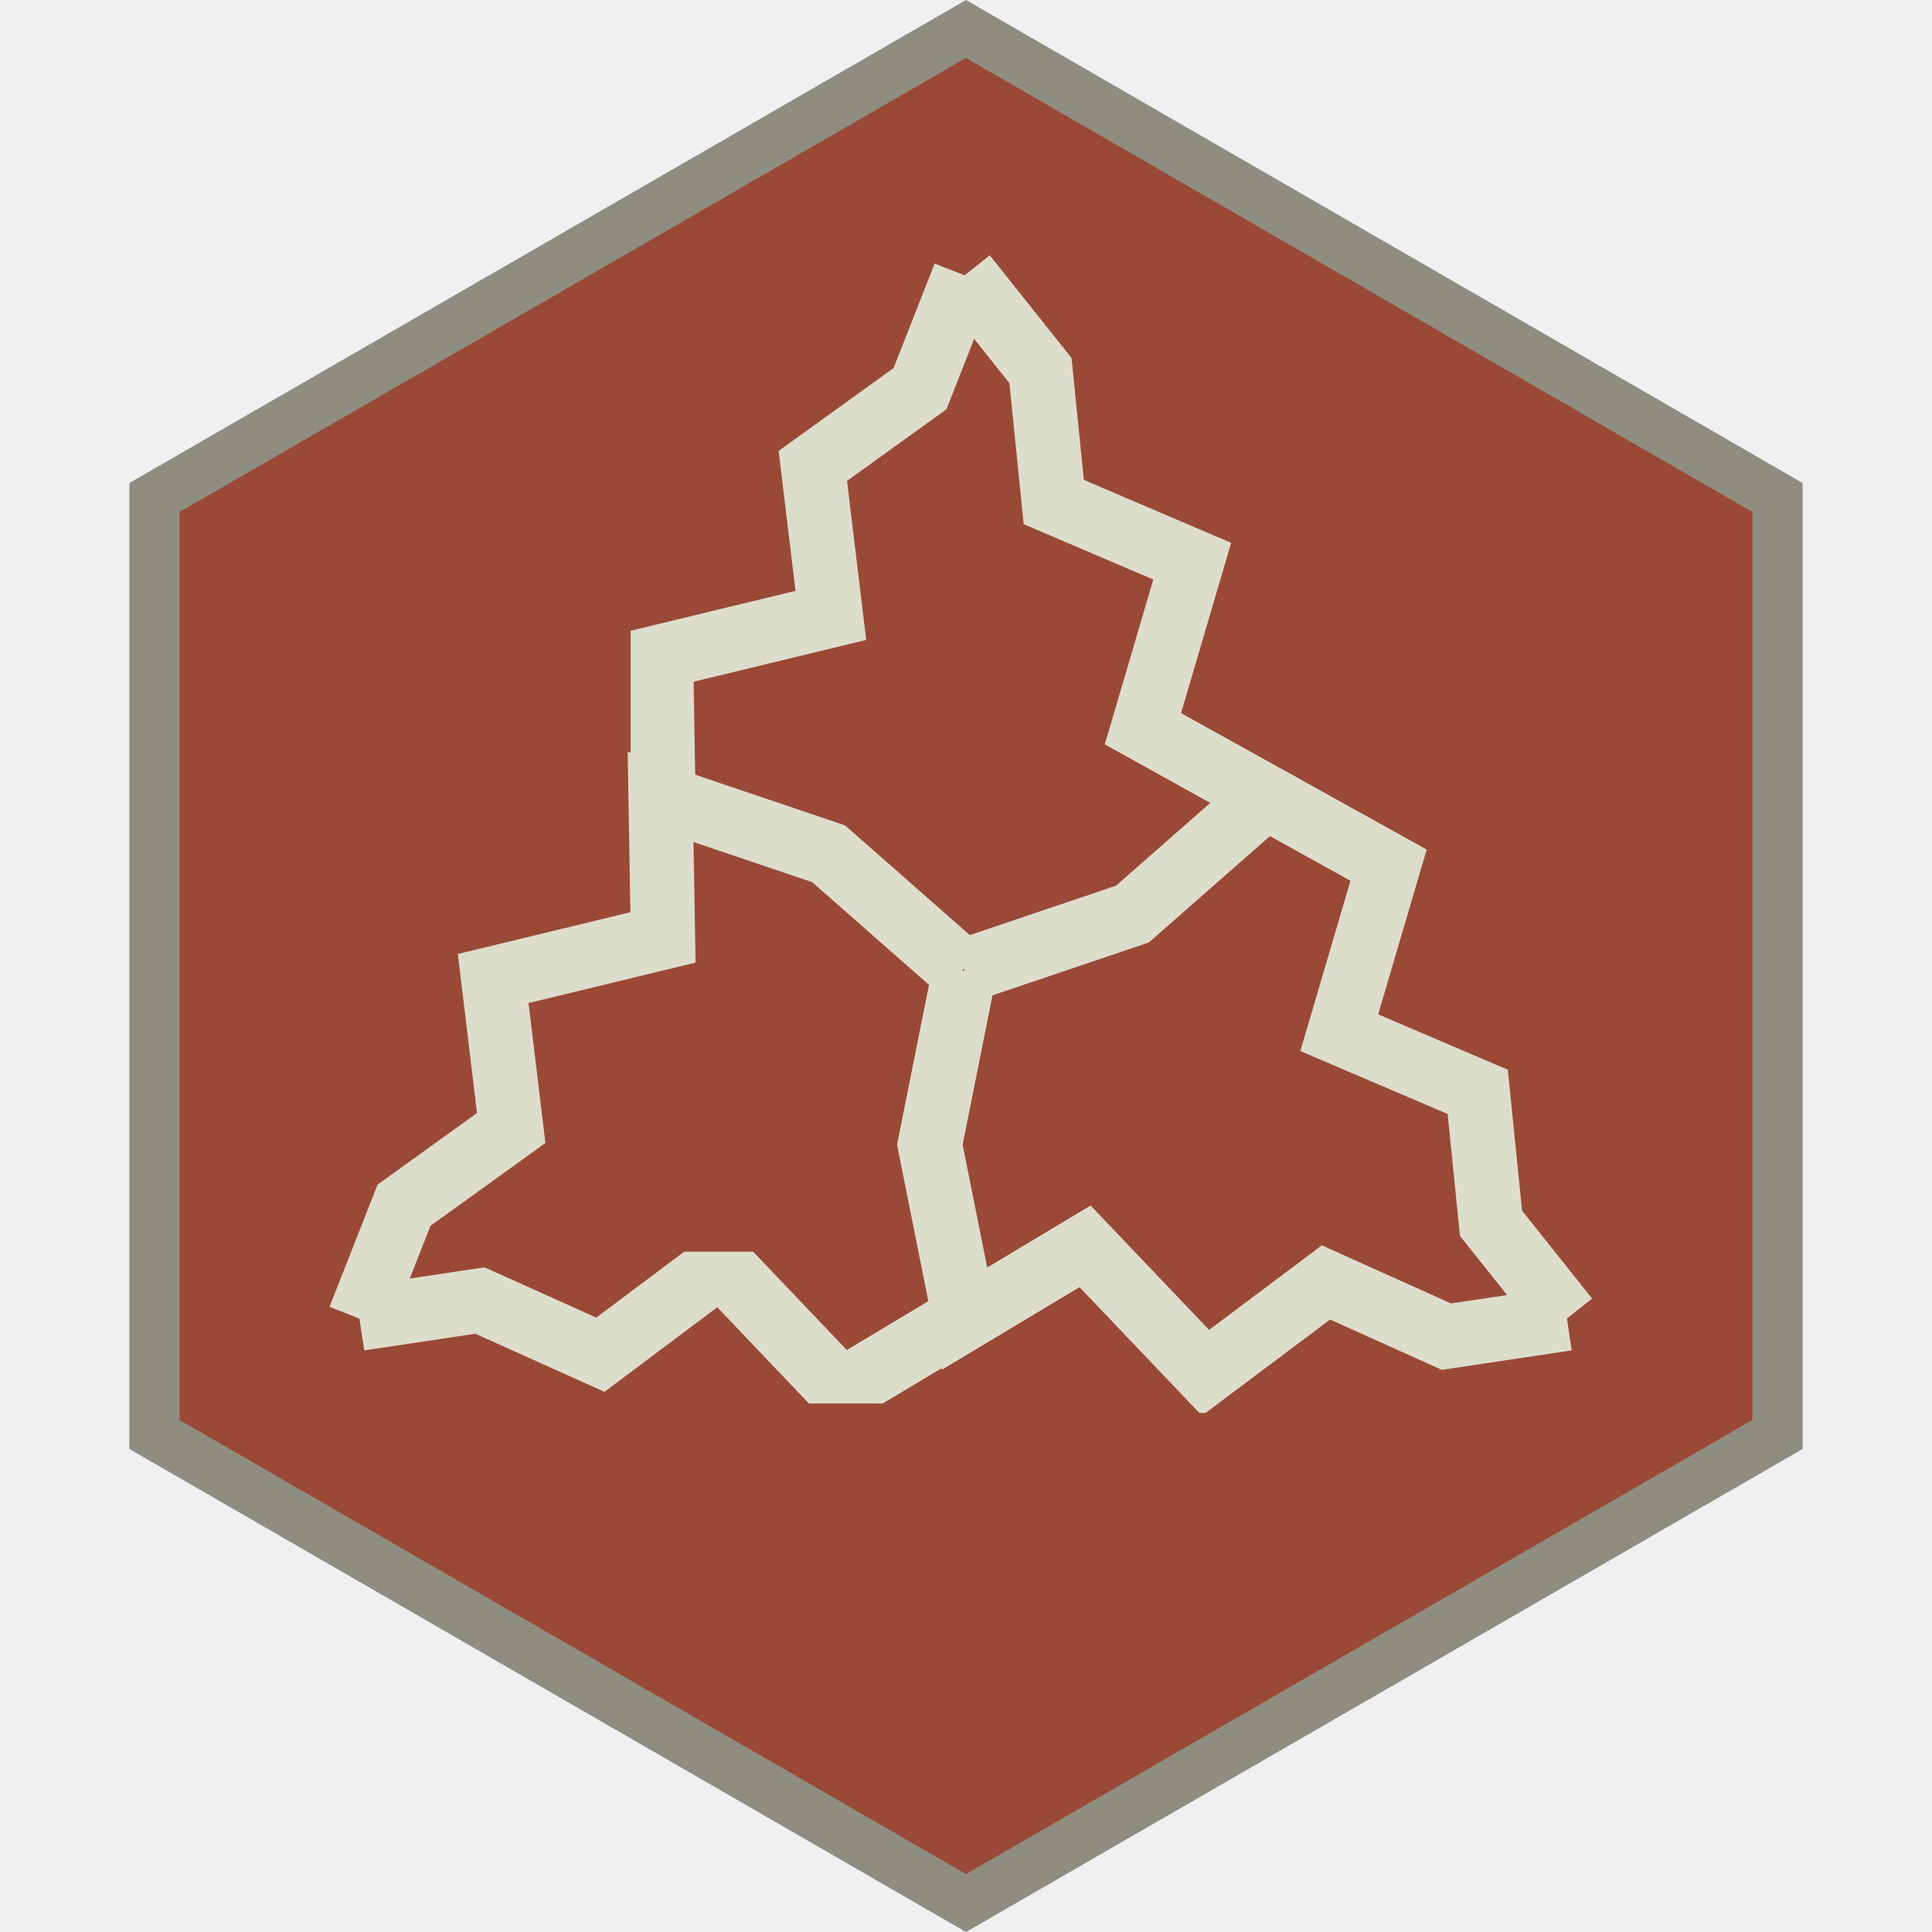
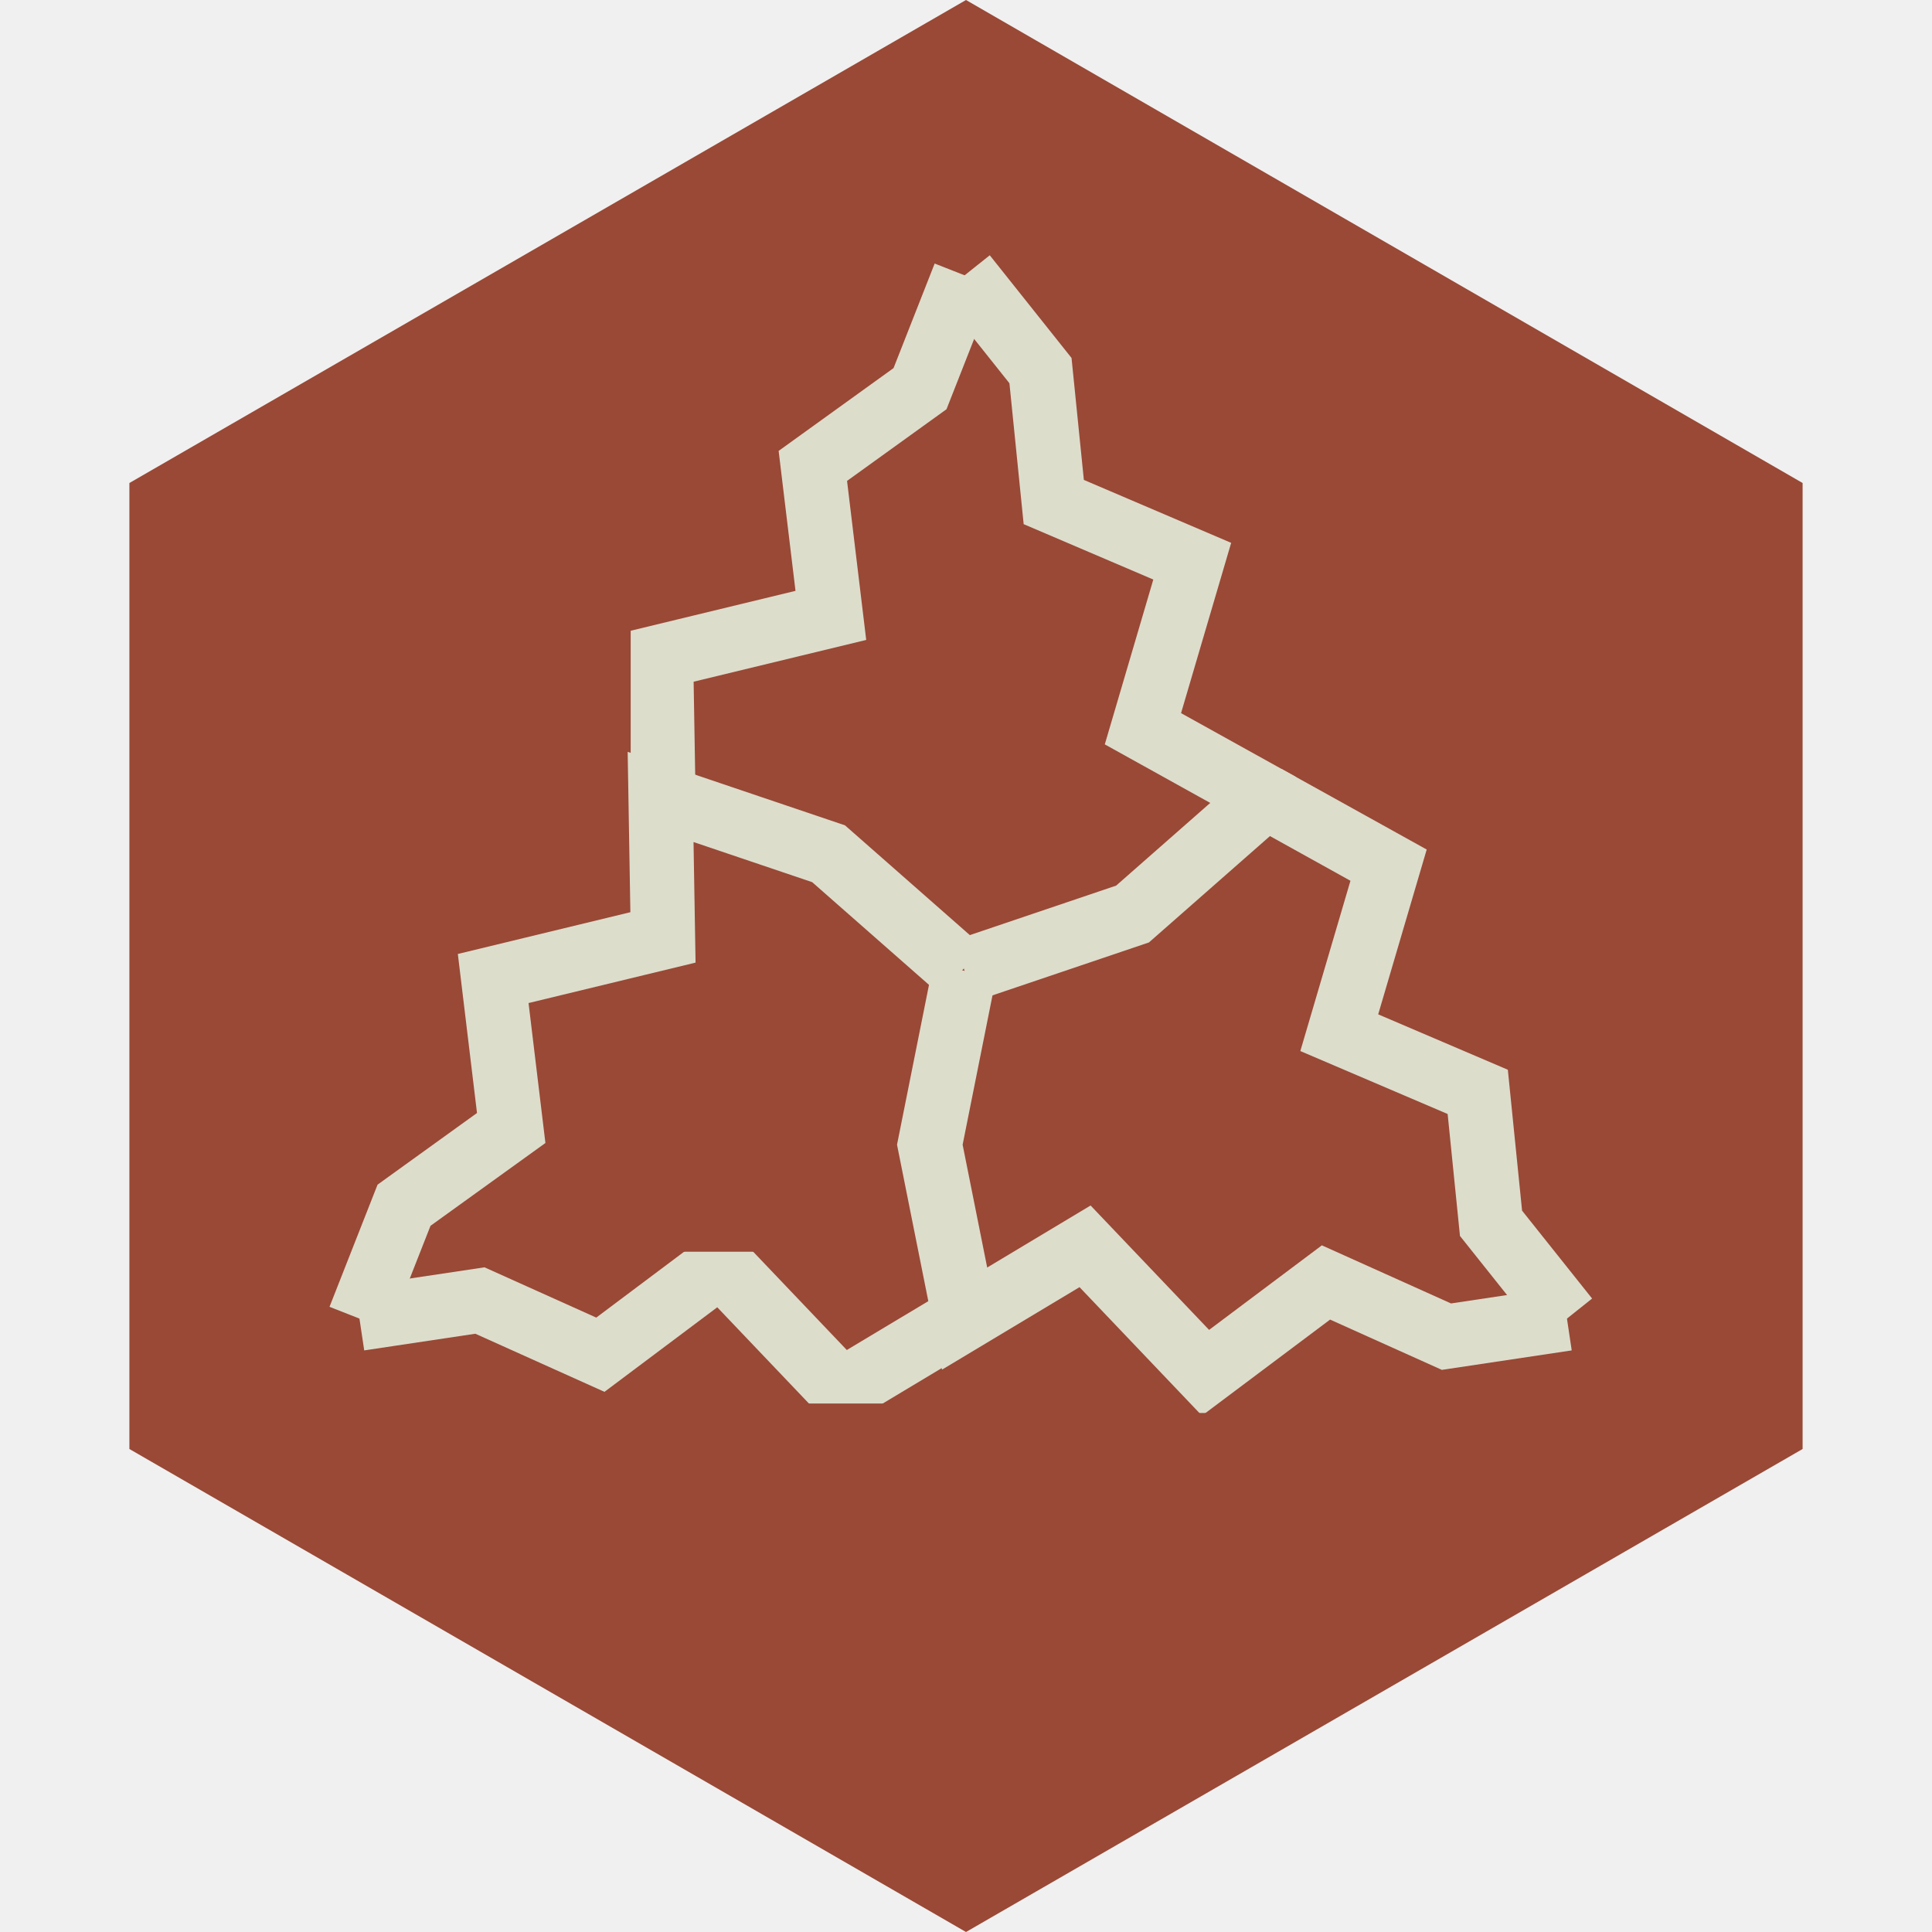
<svg height="40" width="40">
-   <path d="M 37.321 30.0 L 20.0 40.0 L 2.679 30 L 2.679 10 L 20 0.0 L 37.321 10 Z" fill="#8f8d80" />
-   <path d="M 36.281 29.4 L 20.0 38.8 L 3.719 29.4 L 3.719 10.6 L 20 1.2 L 36.281 10.6 Z" fill="#994936" />
+   <path d="M 37.321 30.0 L 20.0 40.0 L 2.679 30 L 2.679 10 L 20 0.0 L 37.321 10 Z" fill="#994936" />
  <mask id="bodymask" mask-type="luminance">
    <path d="M 37.321 30.0 L 20.0 40.0 L 2.679 30 L 2.679 10 L 20 0.0 L 37.321 10 Z" fill="white" />
  </mask>
  <path d="M 19.971 5.7 L 21.542 7.673 L 21.817 10.394 L 24.684 11.619 L 23.663 15.088 L 26.206 16.5 L 23.448 18.924 L 19.971 20.1 " stroke="#ddddcc" stroke-width="1.332" fill="none" mask="url(#bodymask)" />
  <path d="M 19.971 5.7 L 19.048 8.047 L 16.829 9.646 L 17.202 12.741 L 13.686 13.592 L 13.735 16.5 " stroke="#ddddcc" stroke-width="1.332" fill="none" mask="url(#bodymask)" />
  <path d="M 32.442 27.3 L 29.947 27.674 L 27.453 26.552 L 24.959 28.422 L 22.465 25.804 L 19.971 27.3 L 19.251 23.7 L 19.971 20.1 " stroke="#ddddcc" stroke-width="1.332" fill="none" mask="url(#bodymask)" />
  <path d="M 32.442 27.3 L 30.87 25.327 L 30.595 22.606 L 27.728 21.381 L 28.749 17.912 L 26.206 16.5 " stroke="#ddddcc" stroke-width="1.332" fill="none" mask="url(#bodymask)" />
  <path d="M 7.442 27.3 L 8.365 24.953 L 10.584 23.354 L 10.211 20.259 L 13.726 19.408 L 13.677 16.5 L 17.155 17.676 L 19.912 20.1 " stroke="#ddddcc" stroke-width="1.332" fill="none" mask="url(#bodymask)" />
  <path d="M 7.442 27.3 L 9.936 26.926 L 12.43 28.048 L 14.924 26.178 L 17.418 28.796 L 19.912 27.3 " stroke="#ddddcc" stroke-width="1.332" fill="none" mask="url(#bodymask)" />
</svg>
